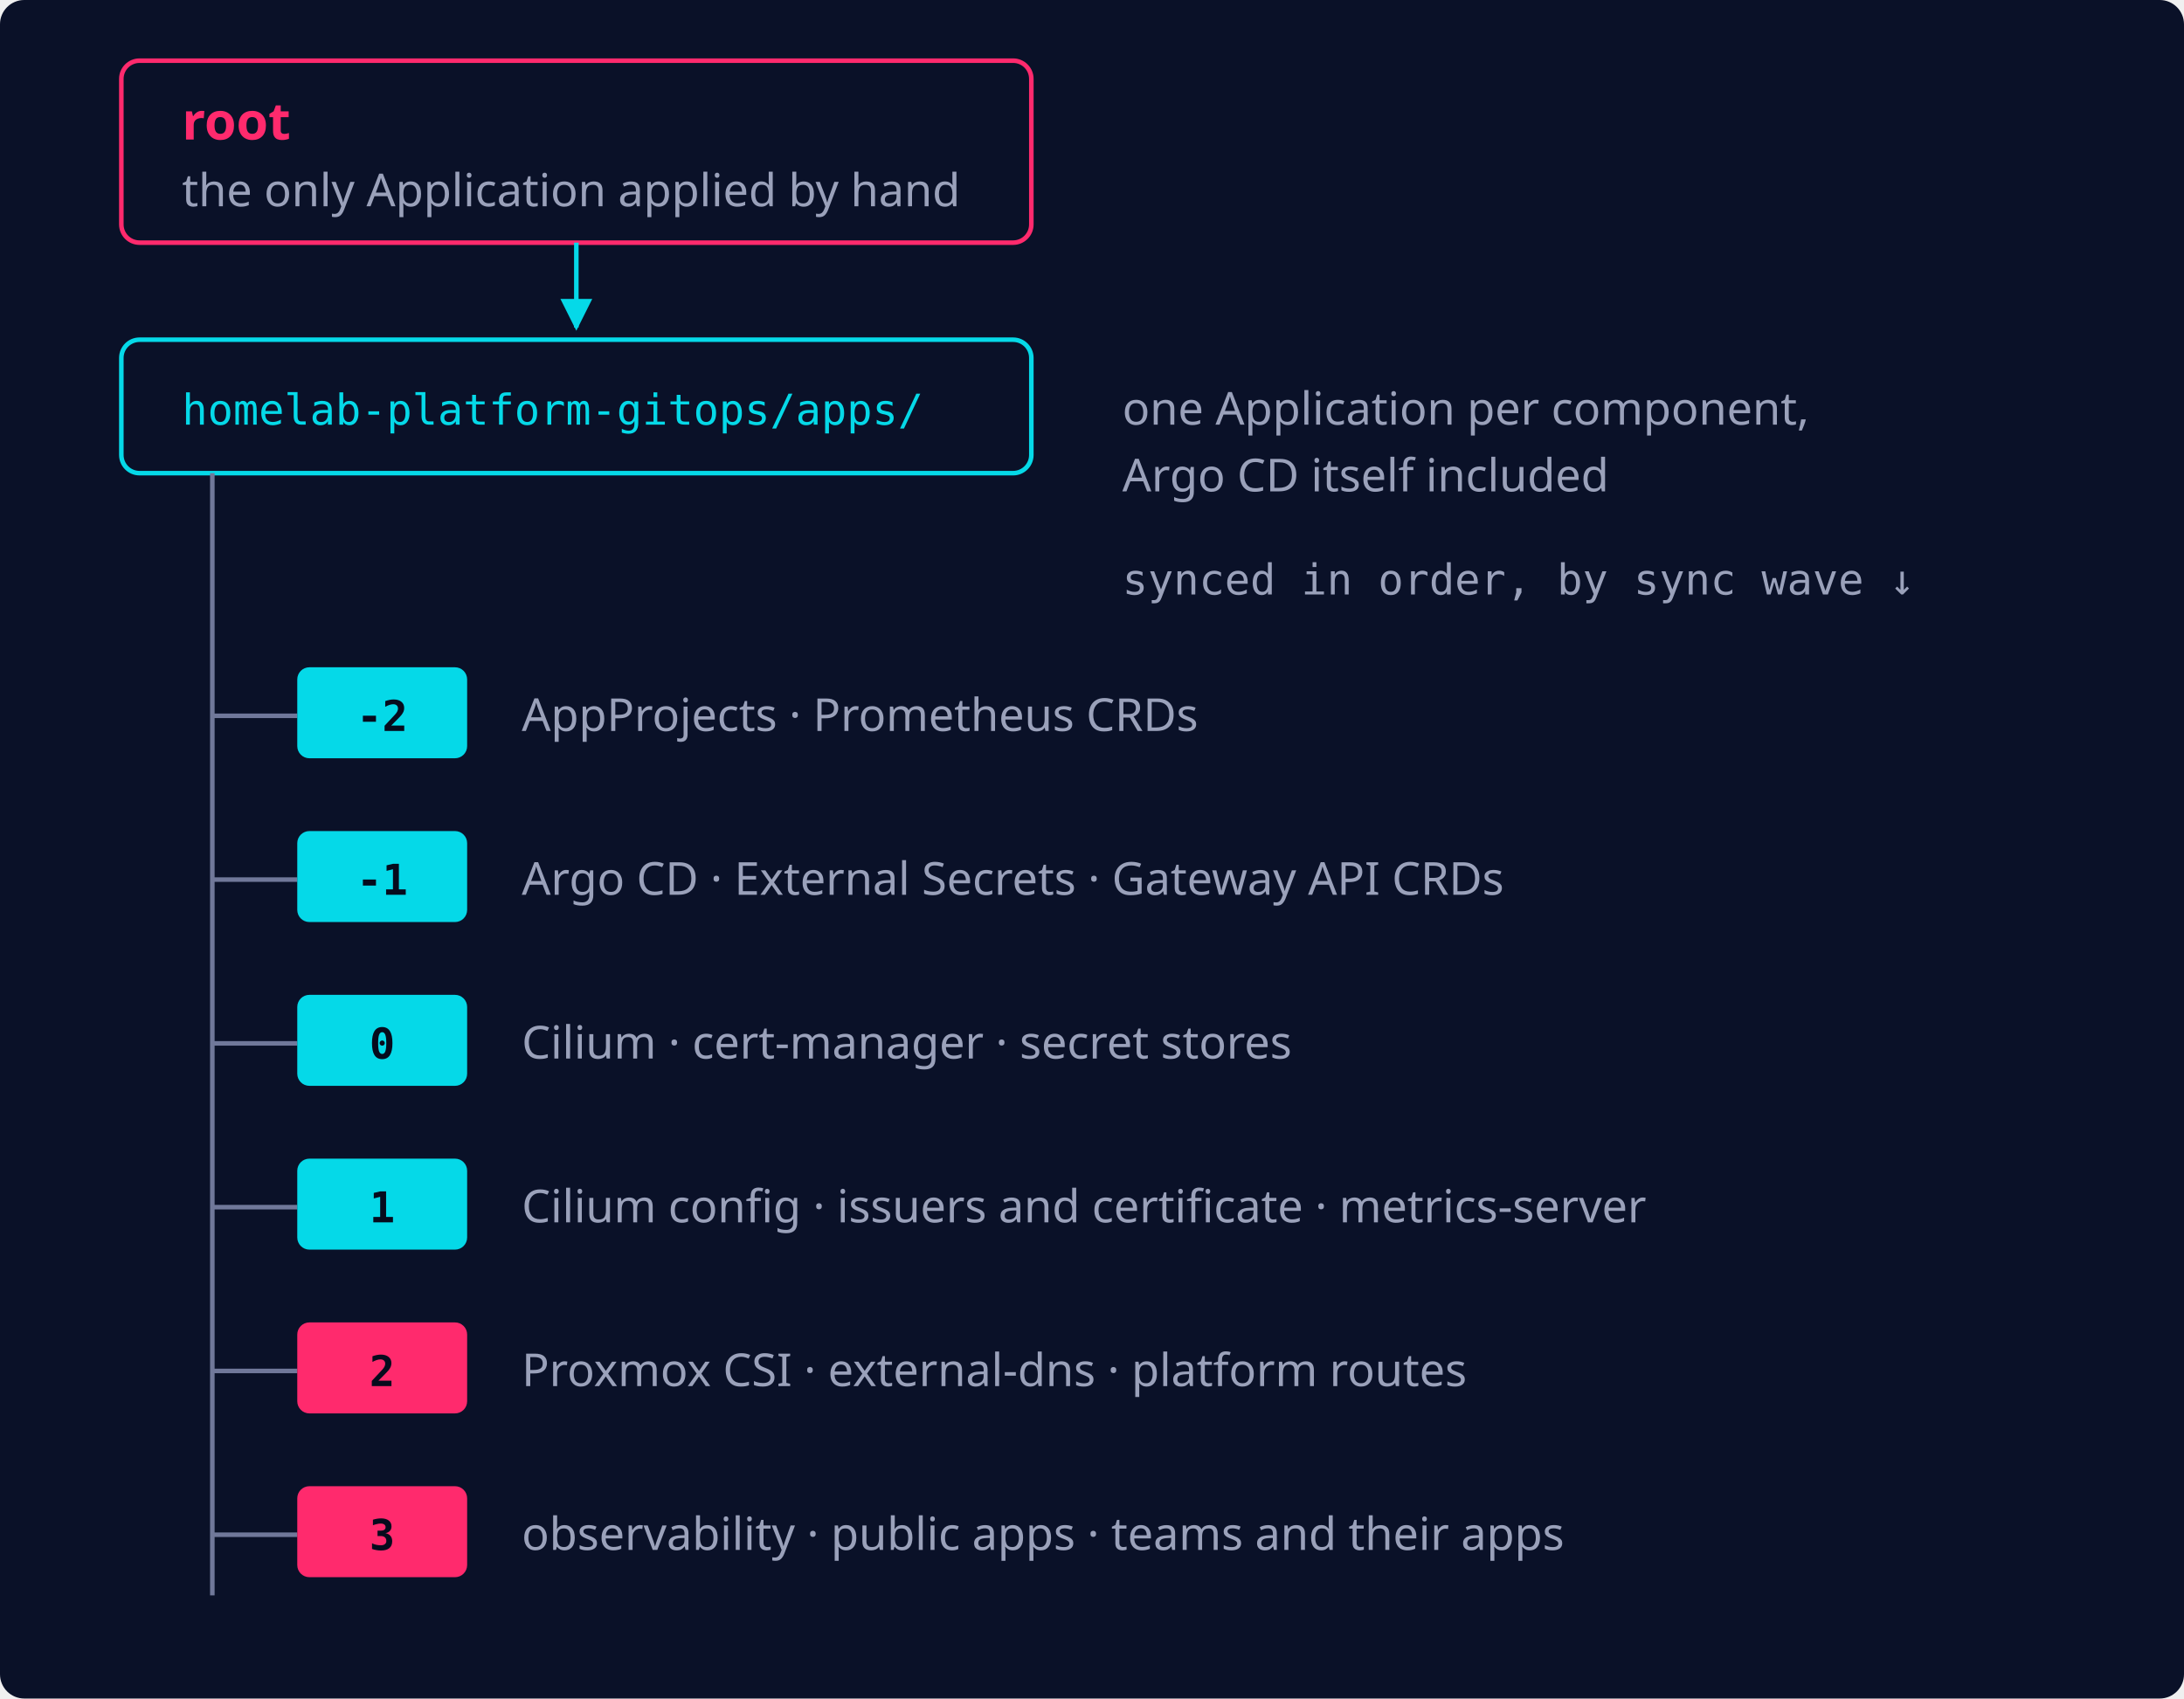
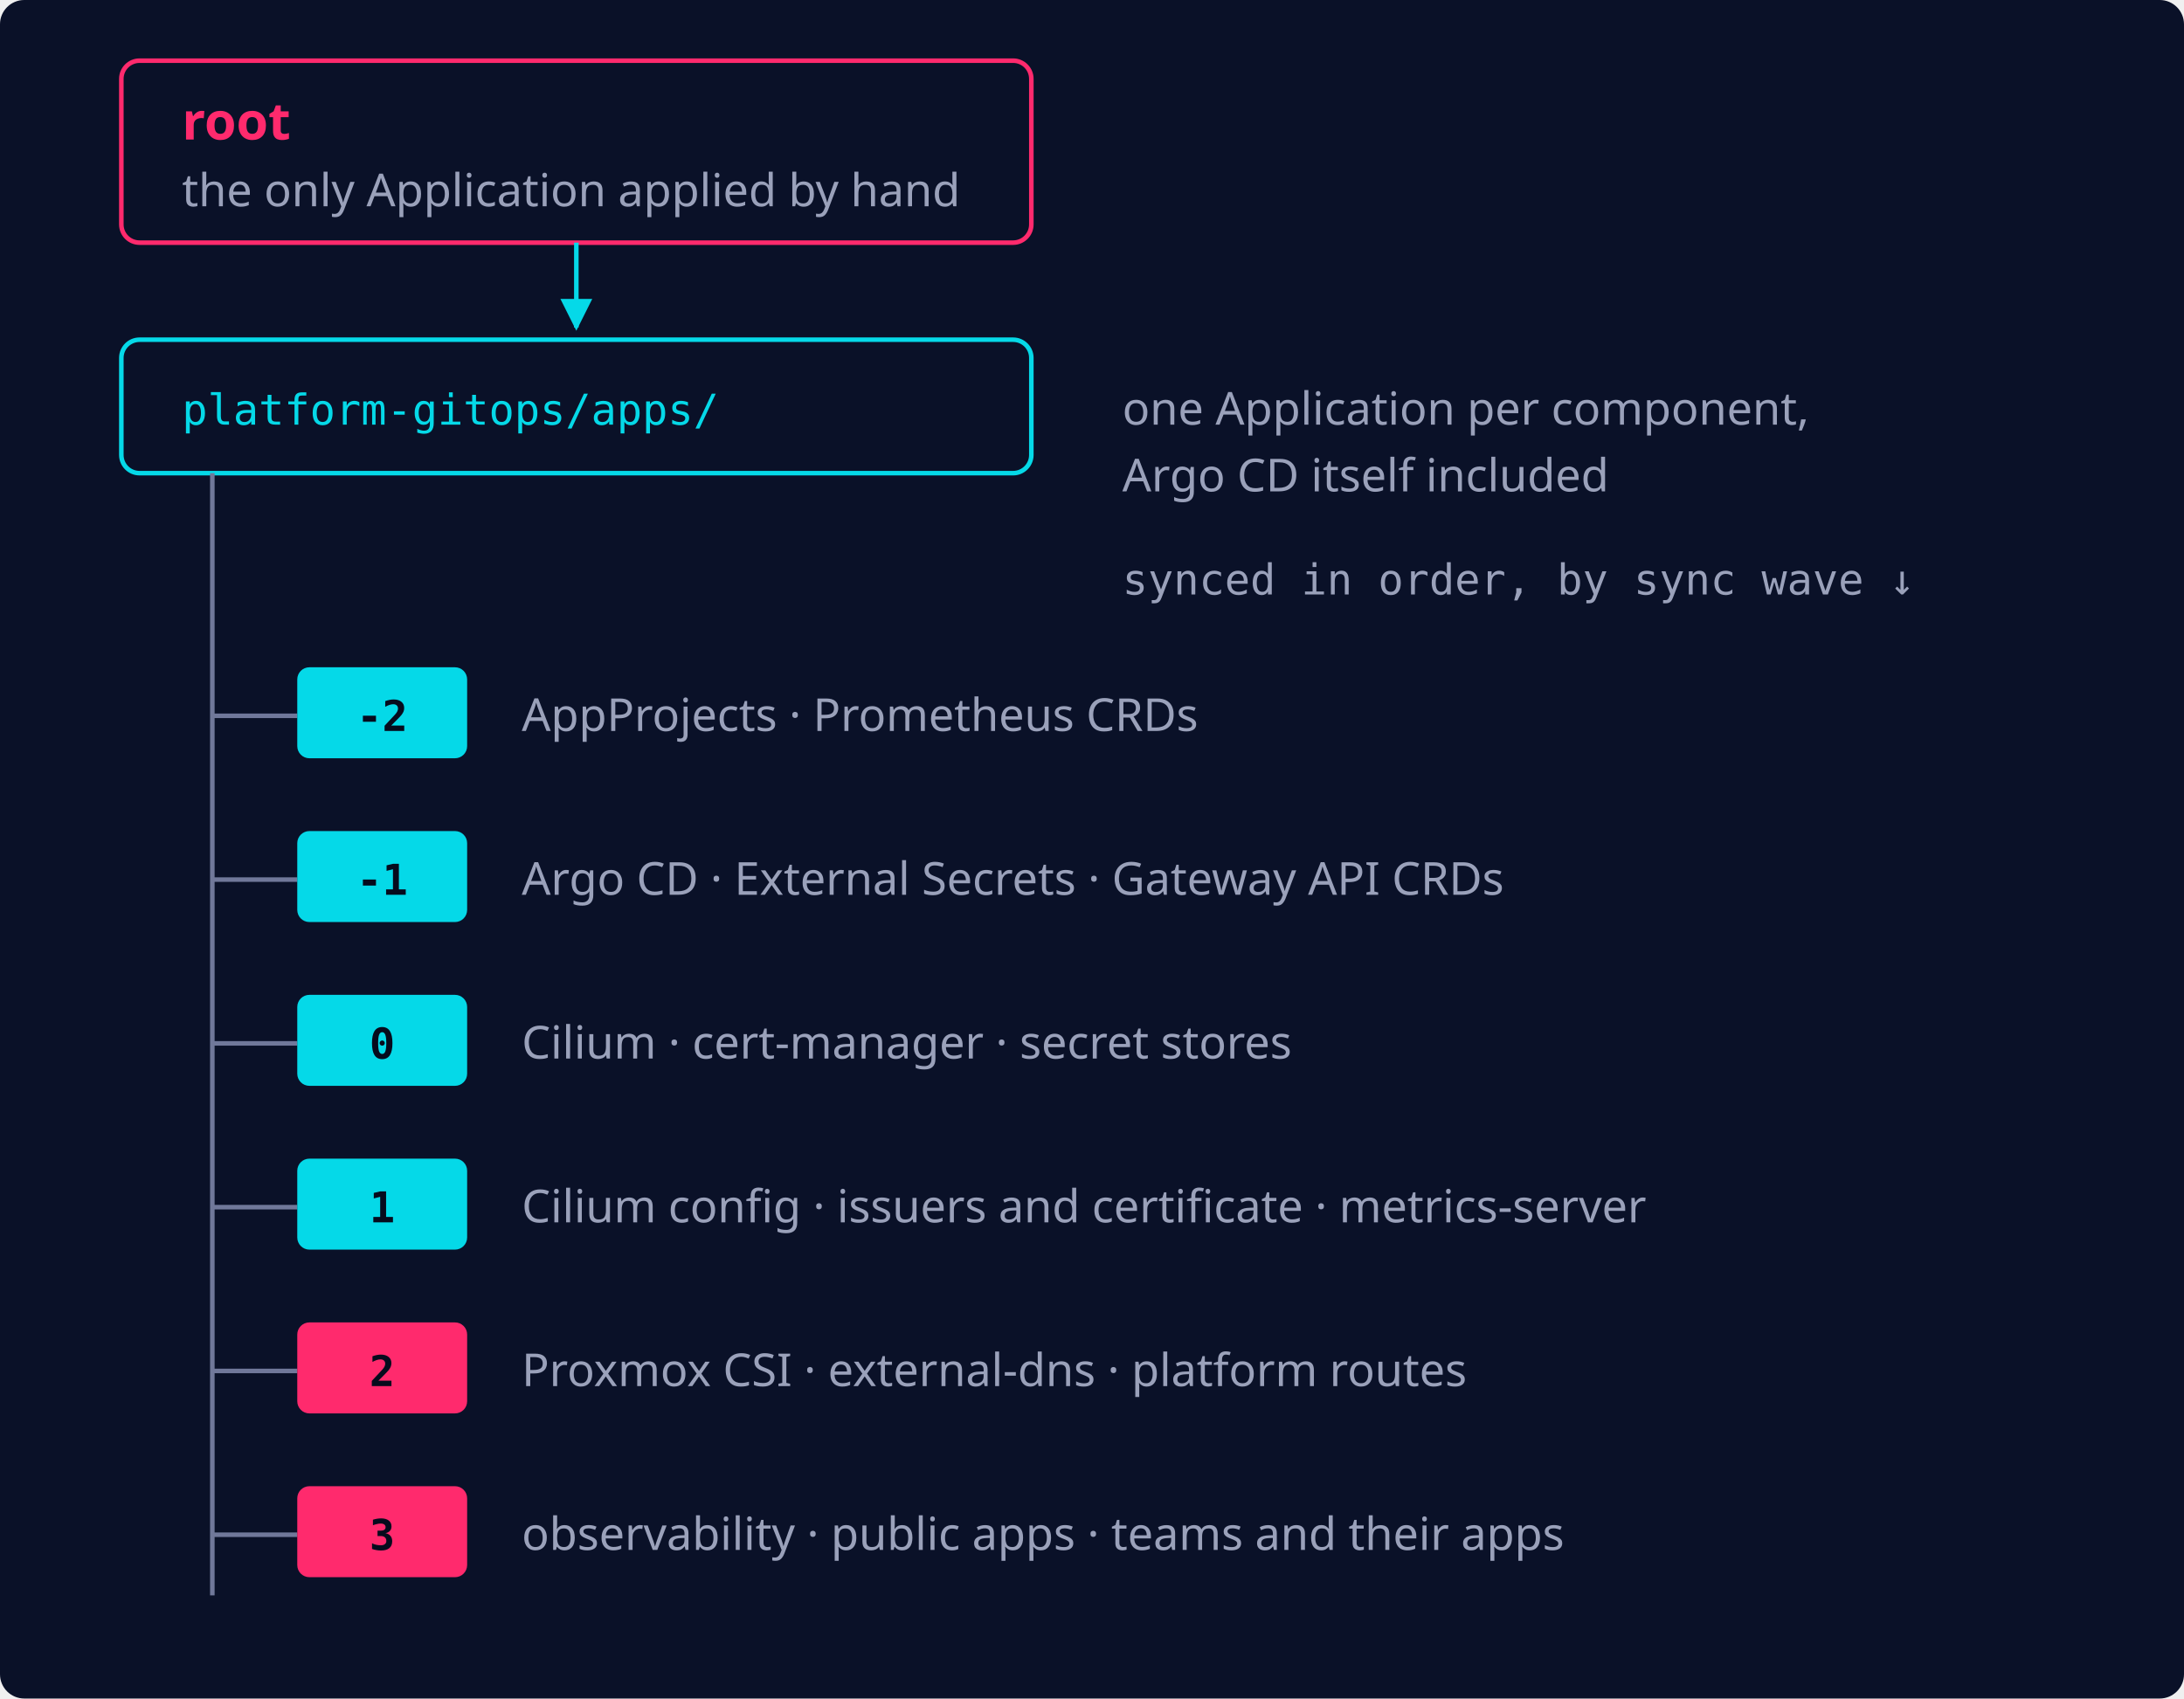
<svg xmlns="http://www.w3.org/2000/svg" viewBox="0 0 720 560" role="img" aria-labelledby="t">
  <style>
    text { font-family: 'IBM Plex Sans', system-ui, sans-serif; fill: #9aa1ba; font-size: 15px; }
    .h { fill: #ffffff; font-weight: 600; font-size: 17px; }
    .m { font-family: 'IBM Plex Mono', ui-monospace, monospace; font-size: 14px; }
    .w { font-family: 'IBM Plex Mono', ui-monospace, monospace; font-size: 14px; fill: #060b1d; font-weight: 600; }
    .c { fill: #05d9e8; }
    .g { fill: #ff2a6d; }
  </style>
  <defs>
    <marker id="a" viewBox="0 0 10 10" refX="9" refY="5" markerWidth="7" markerHeight="7" orient="auto-start-reverse">
      <path d="M0 0 10 5 0 10z" fill="#05d9e8" />
    </marker>
  </defs>
  <rect width="720" height="560" rx="8" fill="#0a1128" />
  <rect x="40" y="20" width="300" height="60" rx="6" fill="none" stroke="#ff2a6d" stroke-width="1.5" />
  <text x="60" y="46" class="h g">root</text>
  <text x="60" y="68">the only Application applied by hand</text>
  <path d="M190 80v28" stroke="#05d9e8" stroke-width="1.5" marker-end="url(#a)" />
  <rect x="40" y="112" width="300" height="44" rx="6" fill="none" stroke="#05d9e8" stroke-width="1.5" />
-   <text x="60" y="140" class="m c">homelab-platform-gitops/apps/</text>
+   <text x="60" y="140" class="m c">platform-gitops/apps/</text>
  <text x="370" y="140">one Application per component,</text>
  <text x="370" y="162">Argo CD itself included</text>
  <path d="M70 156v370" stroke="#70789a" stroke-width="1.5" />
  <text x="370" y="196" class="m">synced in order, by sync wave ↓</text>
  <g>
    <path d="M70 236h28" stroke="#70789a" stroke-width="1.5" />
    <rect x="98" y="220" width="56" height="30" rx="4" fill="#05d9e8" />
    <text x="126" y="241" class="w" text-anchor="middle">-2</text>
    <text x="172" y="241">AppProjects · Prometheus CRDs</text>
  </g>
  <g>
    <path d="M70 290h28" stroke="#70789a" stroke-width="1.5" />
    <rect x="98" y="274" width="56" height="30" rx="4" fill="#05d9e8" />
    <text x="126" y="295" class="w" text-anchor="middle">-1</text>
    <text x="172" y="295">Argo CD · External Secrets · Gateway API CRDs</text>
  </g>
  <g>
    <path d="M70 344h28" stroke="#70789a" stroke-width="1.5" />
    <rect x="98" y="328" width="56" height="30" rx="4" fill="#05d9e8" />
    <text x="126" y="349" class="w" text-anchor="middle">0</text>
    <text x="172" y="349">Cilium · cert-manager · secret stores</text>
  </g>
  <g>
    <path d="M70 398h28" stroke="#70789a" stroke-width="1.5" />
    <rect x="98" y="382" width="56" height="30" rx="4" fill="#05d9e8" />
    <text x="126" y="403" class="w" text-anchor="middle">1</text>
    <text x="172" y="403">Cilium config · issuers and certificate · metrics-server</text>
  </g>
  <g>
    <path d="M70 452h28" stroke="#70789a" stroke-width="1.5" />
    <rect x="98" y="436" width="56" height="30" rx="4" fill="#ff2a6d" />
    <text x="126" y="457" class="w" text-anchor="middle">2</text>
    <text x="172" y="457">Proxmox CSI · external-dns · platform routes</text>
  </g>
  <g>
    <path d="M70 506h28" stroke="#70789a" stroke-width="1.5" />
    <rect x="98" y="490" width="56" height="30" rx="4" fill="#ff2a6d" />
    <text x="126" y="511" class="w" text-anchor="middle">3</text>
    <text x="172" y="511">observability · public apps · teams and their apps</text>
  </g>
</svg>
